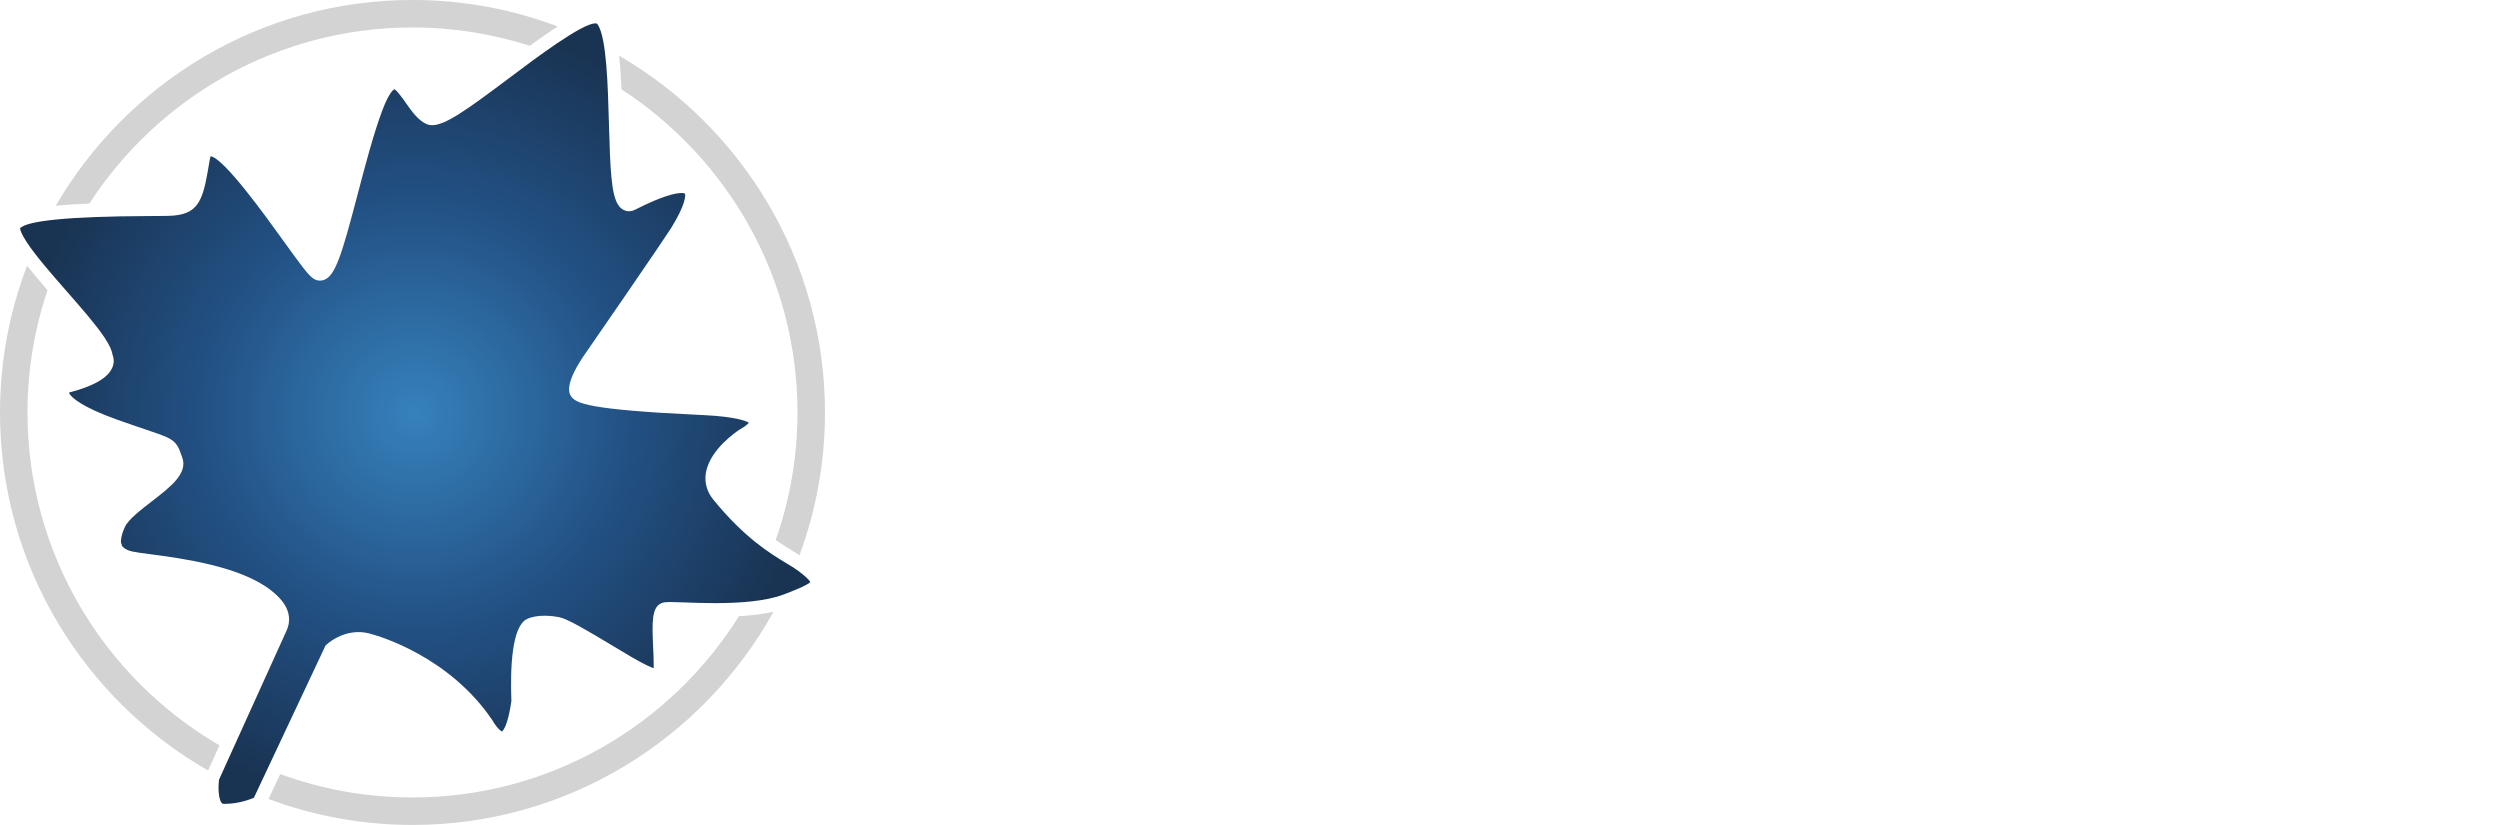
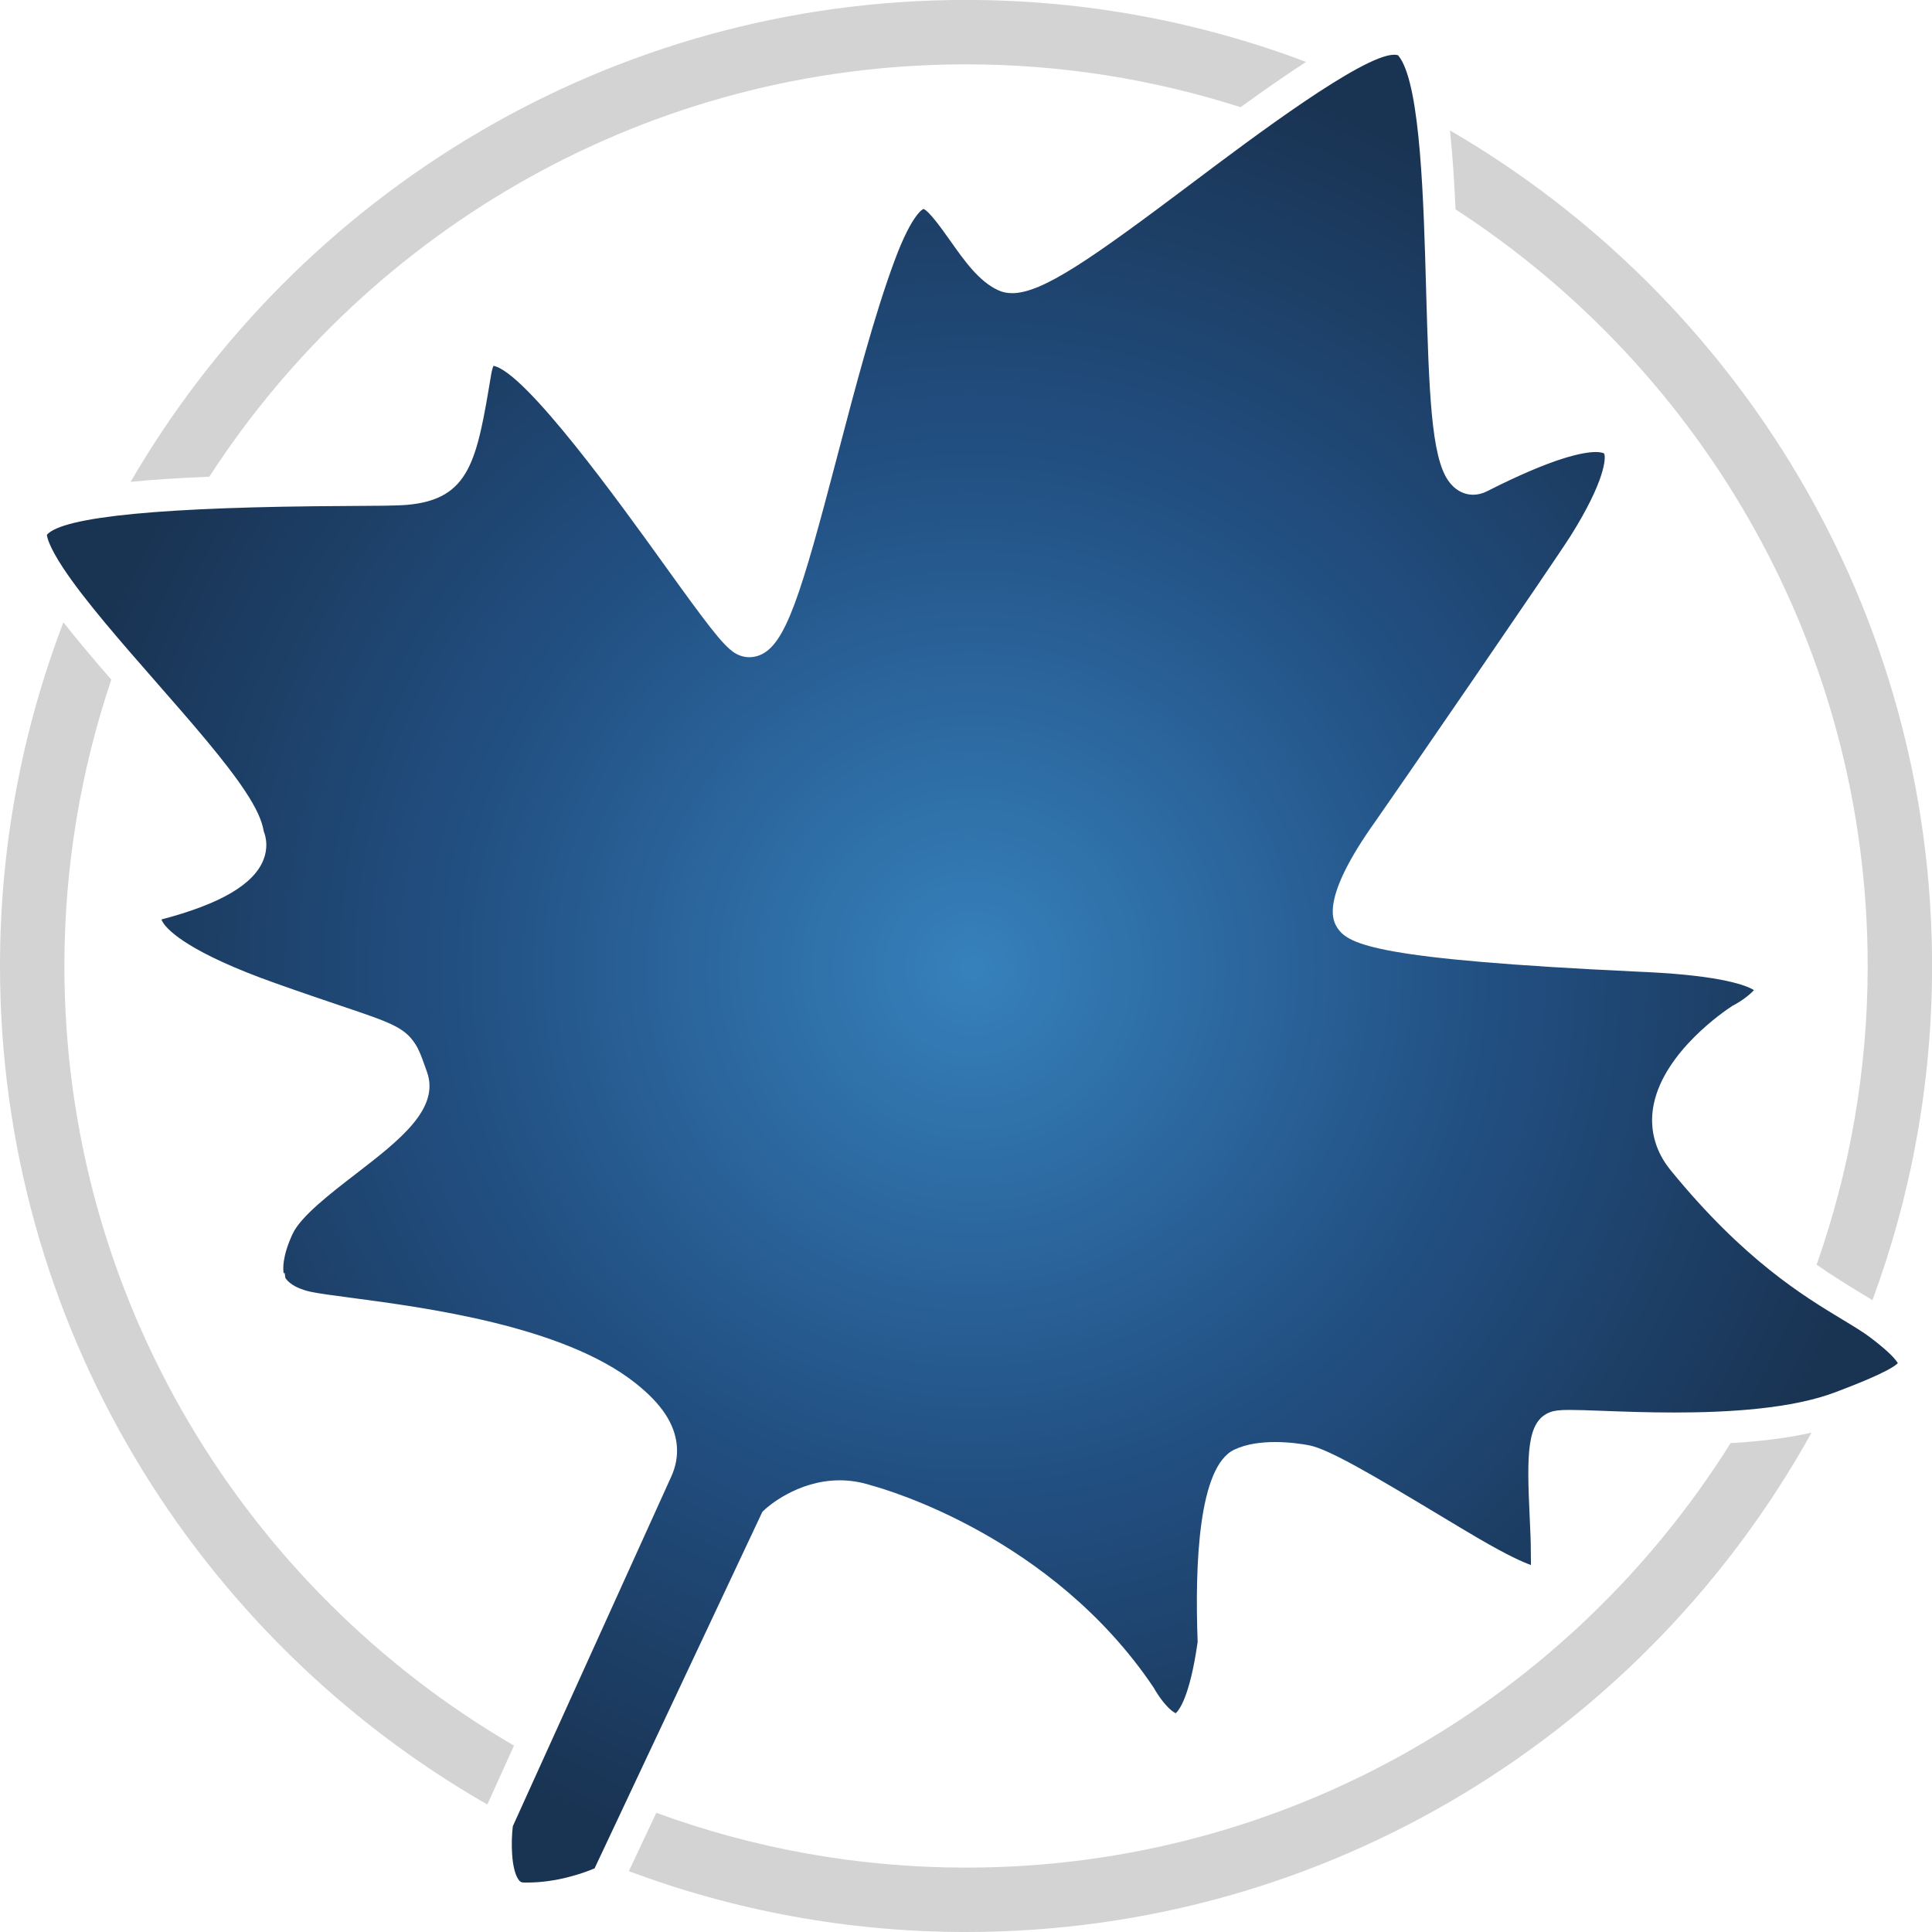
- <svg xmlns="http://www.w3.org/2000/svg" version="1.1" id="svg2" xml:space="preserve" height="6em" viewBox="0 0 251.933 83.133">
+ <svg xmlns="http://www.w3.org/2000/svg" version="1.1" id="svg2" xml:space="preserve" height="6em" viewBox="0 0 83.133 83.133">
  <defs id="defs6">
    <clipPath clipPathUnits="userSpaceOnUse" id="clipPath38">
      <path d="m 612.48,183.586 c -0.039,0.066 -0.089,0.144 -0.148,0.227 -1.254,1.902 -4.238,4.64 -8.855,8.132 -2.239,1.696 -5.262,3.52 -8.762,5.633 -12.699,7.668 -31.891,19.262 -55.504,48.184 -0.672,0.816 -1.277,1.644 -1.82,2.465 -3.801,5.75 -5.067,12.32 -3.676,19 3.551,17.05 22.988,30.109 25.195,31.543 l 0.278,0.179 0.281,0.149 c 2.535,1.312 5.336,3.441 6.562,4.875 -2.234,1.39 -9.937,4.613 -34.293,5.804 l -3.504,0.164 c -83.324,3.918 -93.015,8.633 -96.613,14.079 -1.433,2.257 -5.801,9.136 12.285,34.46 4.309,6.043 57.805,83.872 63.004,92.145 11.125,17.715 11.453,25.328 10.754,26.535 -0.019,0.016 -0.668,0.457 -2.684,0.457 -4.074,0 -13.726,-1.812 -35.058,-12.644 -1.496,-0.762 -3.027,-1.133 -4.516,-1.133 -3.16,0 -6.129,1.668 -8.203,4.805 -5.234,7.933 -6.023,27.464 -6.965,61.312 -0.804,28.891 -1.804,64.844 -8.367,74.785 -0.363,0.551 -0.641,0.832 -0.687,0.903 -0.008,0.015 -0.012,0.023 -0.004,0.023 v 0 c -0.356,0.117 -0.766,0.172 -1.235,0.172 -10.172,0 -45.636,-26.684 -65.09,-41.32 -32.531,-24.477 -48.406,-35.633 -58.214,-35.633 -1.664,0 -3.153,0.32 -4.52,0.953 -6.191,2.859 -10.851,9.453 -15.355,15.824 -2.453,3.469 -7.02,9.93 -8.77,10.399 -0.035,-0.008 -3.555,-1.356 -9.094,-16.129 -6.656,-17.735 -13.015,-42.008 -18.629,-63.422 -11.824,-45.125 -16.718,-61.211 -25.203,-64.496 -1.05,-0.411 -2.136,-0.61 -3.222,-0.61 -1.696,0 -3.371,0.492 -4.868,1.461 -3.796,2.457 -9.015,9.461 -22.964,28.86 -13.399,18.636 -44.395,61.738 -54.754,63.714 -0.211,-0.472 -0.508,-1.328 -0.75,-2.781 -4.617,-27.683 -6.723,-40.32 -27.207,-42.094 -3.293,-0.285 -10.078,-0.316 -19.461,-0.363 -58.973,-0.269 -91.5,-3.394 -96.715,-9.289 0.09,-0.922 0.777,-3.934 5.281,-10.758 6.82,-10.324 18.648,-23.84 30.094,-36.914 11.438,-13.07 22.242,-25.414 28.609,-35.058 3.547,-5.368 5.445,-9.454 6.008,-12.989 0.949,-2.363 1.281,-5.617 -0.07,-9.101 -3.113,-7.996 -13.895,-14.324 -32.941,-19.321 0.062,-0.21 0.215,-0.582 0.57,-1.121 1.711,-2.589 8.648,-9.664 36.145,-19.429 8.996,-3.2 15.985,-5.555 21.442,-7.399 15.492,-5.23 20.168,-6.812 23.632,-12.062 1.344,-2.035 2.102,-4.172 3.063,-6.871 l 0.785,-2.192 c 4.406,-11.976 -8.879,-22.222 -22.945,-33.074 -8.328,-6.422 -17.77,-13.703 -20.387,-19.363 -3.383,-7.328 -3.109,-11.367 -2.863,-12.692 l 0.309,0.164 0.227,-1.613 c 0.031,-0.058 0.066,-0.117 0.113,-0.183 0.586,-0.887 2.523,-3.075 7.91,-4.29 2.481,-0.562 7.43,-1.21 13.164,-1.968 23.899,-3.16 68.379,-9.035 91.727,-27.485 4.309,-3.406 7.48,-6.687 9.688,-10.031 4.339,-6.57 4.984,-13.621 1.871,-20.344 L 165.5,34.141 c -0.637,-5.226 -0.516,-13.68 1.75,-17.113 0.586,-0.883 1.02,-1.039 1.785,-1.058 0.352,-0.008 0.703,-0.012 1.051,-0.012 9.695,0 18.152,3.043 21.793,4.574 l 54.16,115.082 0.934,0.867 c 0.5,0.461 10.215,9.29 24.015,9.29 3.207,0 6.641,-0.481 10.227,-1.653 4.476,-1.199 58.269,-16.445 91.055,-65.187 l 0.175,-0.258 0.137,-0.262 c 0.055,-0.094 0.441,-0.781 1.074,-1.746 2.625,-3.977 4.871,-5.695 5.778,-6.051 0.824,0.688 4.472,4.676 7.074,22.996 -0.957,25.407 0.344,56.536 11.773,62.032 3.981,1.91 8.844,2.48 13.231,2.48 4.828,0 9.078,-0.691 10.937,-1.047 6.274,-1.187 20.555,-9.582 41.625,-22.261 4.91,-2.954 9.524,-5.727 13.313,-7.934 9.203,-5.352 14.117,-7.551 16.687,-8.438 -0.004,0.582 -0.015,1.18 -0.019,1.707 -0.02,0.934 -0.035,1.903 -0.028,2.907 0.016,2.656 -0.16,6.433 -0.343,10.429 -0.965,20.575 -1.11,31.442 6.64,34.301 1.379,0.508 3.035,0.703 6.207,0.703 2.461,0 5.836,-0.117 10.703,-0.3 6.289,-0.235 14.383,-0.536 23.164,-0.536 17.59,0 37.942,1.211 52.071,6.602 5.301,2.023 17.304,6.601 20.011,9.332 z" id="path36" />
    </clipPath>
    <radialGradient fx="0" fy="0" cx="0" cy="0" r="1" gradientUnits="userSpaceOnUse" gradientTransform="matrix(302.681,0,0,-302.681,313.804,310.899)" spreadMethod="pad" id="radialGradient46">
      <stop style="stop-opacity:1;stop-color:#3681bc" offset="0" id="stop40" />
      <stop style="stop-opacity:1;stop-color:#225083" offset="0.54" id="stop42" />
      <stop style="stop-opacity:1;stop-color:#193352" offset="1" id="stop44" />
    </radialGradient>
  </defs>
  <g id="g10" transform="matrix(1.333333,0,0,-1.333333,0,83.13333)">
    <g id="g12" transform="scale(0.1)">
      <path d="m 469.738,555.93 c 79.965,-51.914 133.004,-141.938 133.004,-244.172 0,-33.781 -5.847,-66.207 -16.48,-96.399 5.222,-3.64 9.914,-6.523 13.894,-8.929 1.477,-0.891 2.805,-1.707 4.117,-2.524 12.438,33.625 19.25,69.957 19.25,107.852 0,115.027 -62.66,215.629 -155.593,269.656 0.804,-7.488 1.379,-15.973 1.808,-25.484" style="fill:#d2d3d2;fill-opacity:1;fill-rule:nonzero;stroke:none" id="path14" />
      <path d="M 558.488,157.766 C 507.008,75.582 415.688,20.781 311.762,20.781 c -35.102,0 -68.77,6.246 -99.957,17.691 L 202.941,19.633 C 236.84,6.965 273.5,0 311.762,0 c 117.316,0 219.66,65.156 272.859,161.156 -7.426,-1.672 -16.098,-2.801 -26.133,-3.39" style="fill:#d2d3d2;fill-opacity:1;fill-rule:nonzero;stroke:none" id="path16" />
      <path d="M 165.879,60.152 C 79.211,110.602 20.781,204.457 20.781,311.758 c 0,32.301 5.371,63.355 15.129,92.41 C 30.395,410.516 25.133,416.754 20.457,422.66 7.285,388.18 0,350.813 0,311.758 0,196.047 63.414,94.938 157.266,41.145 l 8.613,19.008" style="fill:#d2d3d2;fill-opacity:1;fill-rule:nonzero;stroke:none" id="path18" />
      <path d="m 67.543,469.66 c 51.906,80.004 141.953,133.078 244.219,133.078 30.883,0 60.64,-4.879 88.59,-13.832 8.277,5.981 15.222,10.782 21.156,14.617 -34.16,12.891 -71.129,19.997 -109.746,19.997 -114.992,0 -215.567,-62.625 -269.61,-155.516 6.887,0.672 15.328,1.226 25.391,1.656" style="fill:#d2d3d2;fill-opacity:1;fill-rule:nonzero;stroke:none" id="path20" />
      <g id="g32">
        <g id="g34" clip-path="url(#clipPath38)">
          <path d="m 612.48,183.586 c -0.039,0.066 -0.089,0.144 -0.148,0.227 -1.254,1.902 -4.238,4.64 -8.855,8.132 -2.239,1.696 -5.262,3.52 -8.762,5.633 -12.699,7.668 -31.891,19.262 -55.504,48.184 -0.672,0.816 -1.277,1.644 -1.82,2.465 -3.801,5.75 -5.067,12.32 -3.676,19 3.551,17.05 22.988,30.109 25.195,31.543 l 0.278,0.179 0.281,0.149 c 2.535,1.312 5.336,3.441 6.562,4.875 -2.234,1.39 -9.937,4.613 -34.293,5.804 l -3.504,0.164 c -83.324,3.918 -93.015,8.633 -96.613,14.079 -1.433,2.257 -5.801,9.136 12.285,34.46 4.309,6.043 57.805,83.872 63.004,92.145 11.125,17.715 11.453,25.328 10.754,26.535 -0.019,0.016 -0.668,0.457 -2.684,0.457 -4.074,0 -13.726,-1.812 -35.058,-12.644 -1.496,-0.762 -3.027,-1.133 -4.516,-1.133 -3.16,0 -6.129,1.668 -8.203,4.805 -5.234,7.933 -6.023,27.464 -6.965,61.312 -0.804,28.891 -1.804,64.844 -8.367,74.785 -0.363,0.551 -0.641,0.832 -0.687,0.903 -0.008,0.015 -0.012,0.023 -0.004,0.023 v 0 c -0.356,0.117 -0.766,0.172 -1.235,0.172 -10.172,0 -45.636,-26.684 -65.09,-41.32 -32.531,-24.477 -48.406,-35.633 -58.214,-35.633 -1.664,0 -3.153,0.32 -4.52,0.953 -6.191,2.859 -10.851,9.453 -15.355,15.824 -2.453,3.469 -7.02,9.93 -8.77,10.399 -0.035,-0.008 -3.555,-1.356 -9.094,-16.129 -6.656,-17.735 -13.015,-42.008 -18.629,-63.422 -11.824,-45.125 -16.718,-61.211 -25.203,-64.496 -1.05,-0.411 -2.136,-0.61 -3.222,-0.61 -1.696,0 -3.371,0.492 -4.868,1.461 -3.796,2.457 -9.015,9.461 -22.964,28.86 -13.399,18.636 -44.395,61.738 -54.754,63.714 -0.211,-0.472 -0.508,-1.328 -0.75,-2.781 -4.617,-27.683 -6.723,-40.32 -27.207,-42.094 -3.293,-0.285 -10.078,-0.316 -19.461,-0.363 -58.973,-0.269 -91.5,-3.394 -96.715,-9.289 0.09,-0.922 0.777,-3.934 5.281,-10.758 6.82,-10.324 18.648,-23.84 30.094,-36.914 11.438,-13.07 22.242,-25.414 28.609,-35.058 3.547,-5.368 5.445,-9.454 6.008,-12.989 0.949,-2.363 1.281,-5.617 -0.07,-9.101 -3.113,-7.996 -13.895,-14.324 -32.941,-19.321 0.062,-0.21 0.215,-0.582 0.57,-1.121 1.711,-2.589 8.648,-9.664 36.145,-19.429 8.996,-3.2 15.985,-5.555 21.442,-7.399 15.492,-5.23 20.168,-6.812 23.632,-12.062 1.344,-2.035 2.102,-4.172 3.063,-6.871 l 0.785,-2.192 c 4.406,-11.976 -8.879,-22.222 -22.945,-33.074 -8.328,-6.422 -17.77,-13.703 -20.387,-19.363 -3.383,-7.328 -3.109,-11.367 -2.863,-12.692 l 0.309,0.164 0.227,-1.613 c 0.031,-0.058 0.066,-0.117 0.113,-0.183 0.586,-0.887 2.523,-3.075 7.91,-4.29 2.481,-0.562 7.43,-1.21 13.164,-1.968 23.899,-3.16 68.379,-9.035 91.727,-27.485 4.309,-3.406 7.48,-6.687 9.688,-10.031 4.339,-6.57 4.984,-13.621 1.871,-20.344 L 165.5,34.141 c -0.637,-5.226 -0.516,-13.68 1.75,-17.113 0.586,-0.883 1.02,-1.039 1.785,-1.058 0.352,-0.008 0.703,-0.012 1.051,-0.012 9.695,0 18.152,3.043 21.793,4.574 l 54.16,115.082 0.934,0.867 c 0.5,0.461 10.215,9.29 24.015,9.29 3.207,0 6.641,-0.481 10.227,-1.653 4.476,-1.199 58.269,-16.445 91.055,-65.187 l 0.175,-0.258 0.137,-0.262 c 0.055,-0.094 0.441,-0.781 1.074,-1.746 2.625,-3.977 4.871,-5.695 5.778,-6.051 0.824,0.688 4.472,4.676 7.074,22.996 -0.957,25.407 0.344,56.536 11.773,62.032 3.981,1.91 8.844,2.48 13.231,2.48 4.828,0 9.078,-0.691 10.937,-1.047 6.274,-1.187 20.555,-9.582 41.625,-22.261 4.91,-2.954 9.524,-5.727 13.313,-7.934 9.203,-5.352 14.117,-7.551 16.687,-8.438 -0.004,0.582 -0.015,1.18 -0.019,1.707 -0.02,0.934 -0.035,1.903 -0.028,2.907 0.016,2.656 -0.16,6.433 -0.343,10.429 -0.965,20.575 -1.11,31.442 6.64,34.301 1.379,0.508 3.035,0.703 6.207,0.703 2.461,0 5.836,-0.117 10.703,-0.3 6.289,-0.235 14.383,-0.536 23.164,-0.536 17.59,0 37.942,1.211 52.071,6.602 5.301,2.023 17.304,6.601 20.011,9.332" style="fill:url(#radialGradient46);fill-opacity:1;fill-rule:nonzero;stroke:none" id="path48" />
        </g>
      </g>
    </g>
  </g>
</svg>
